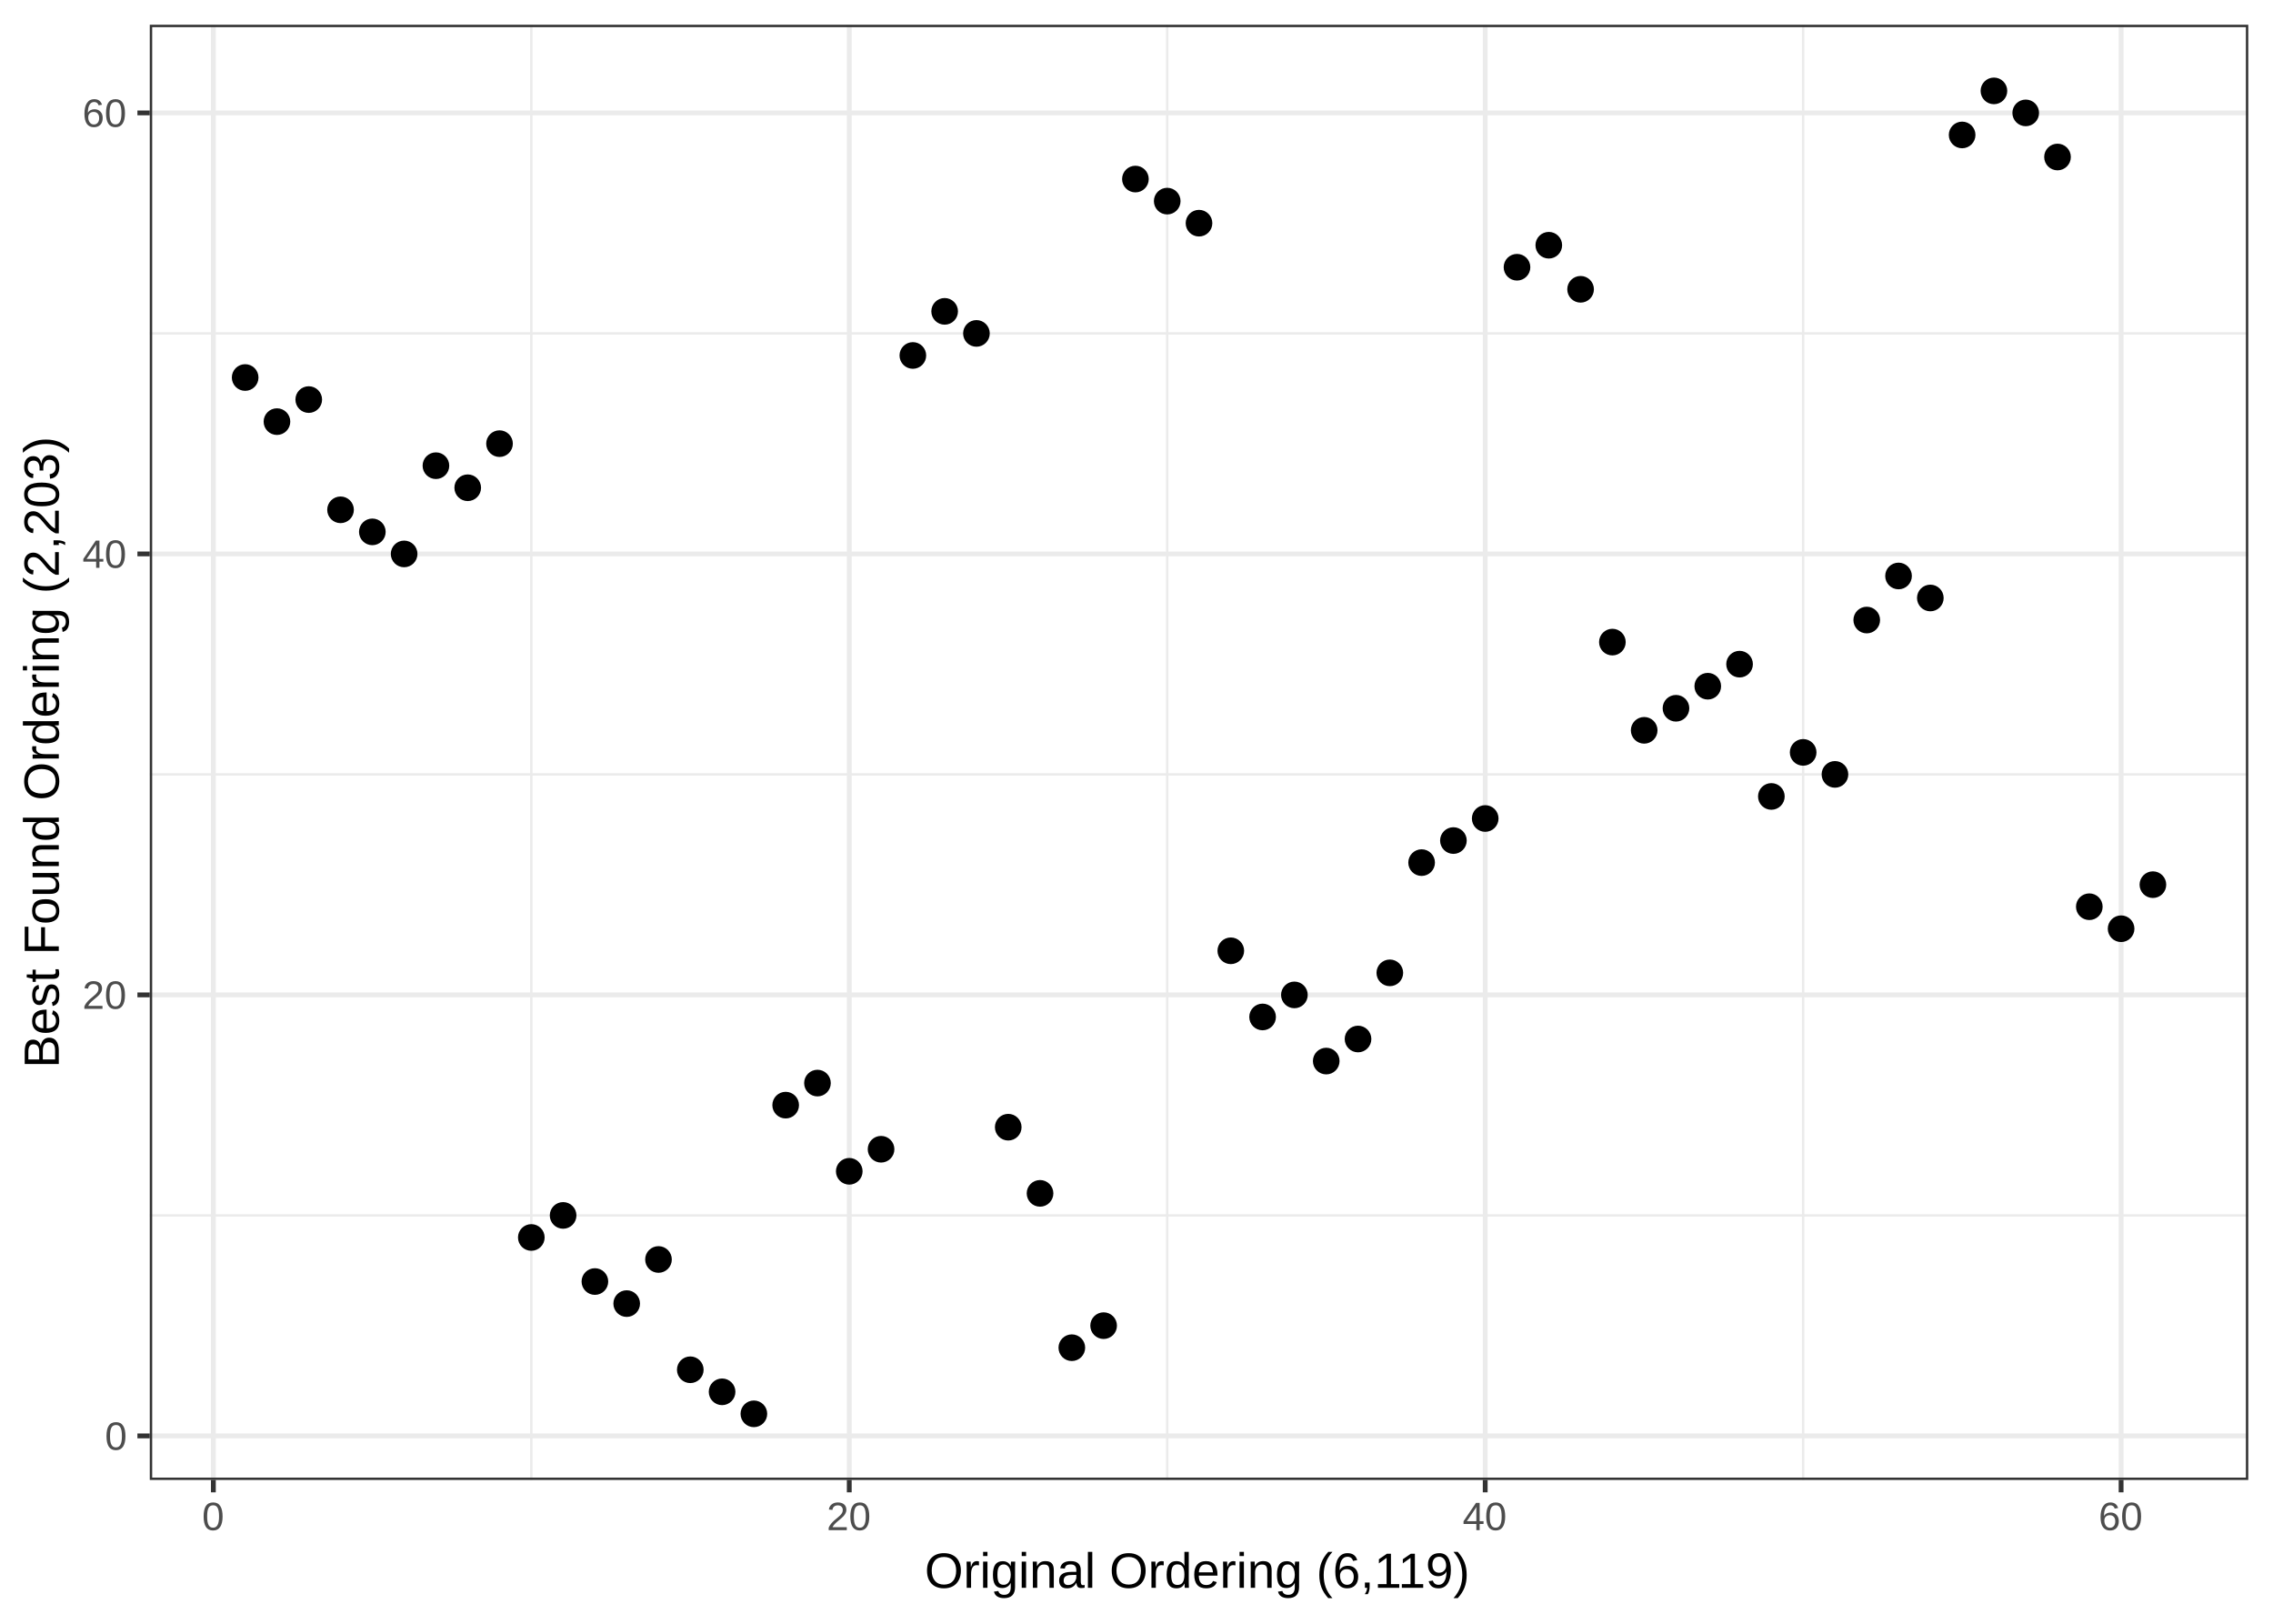
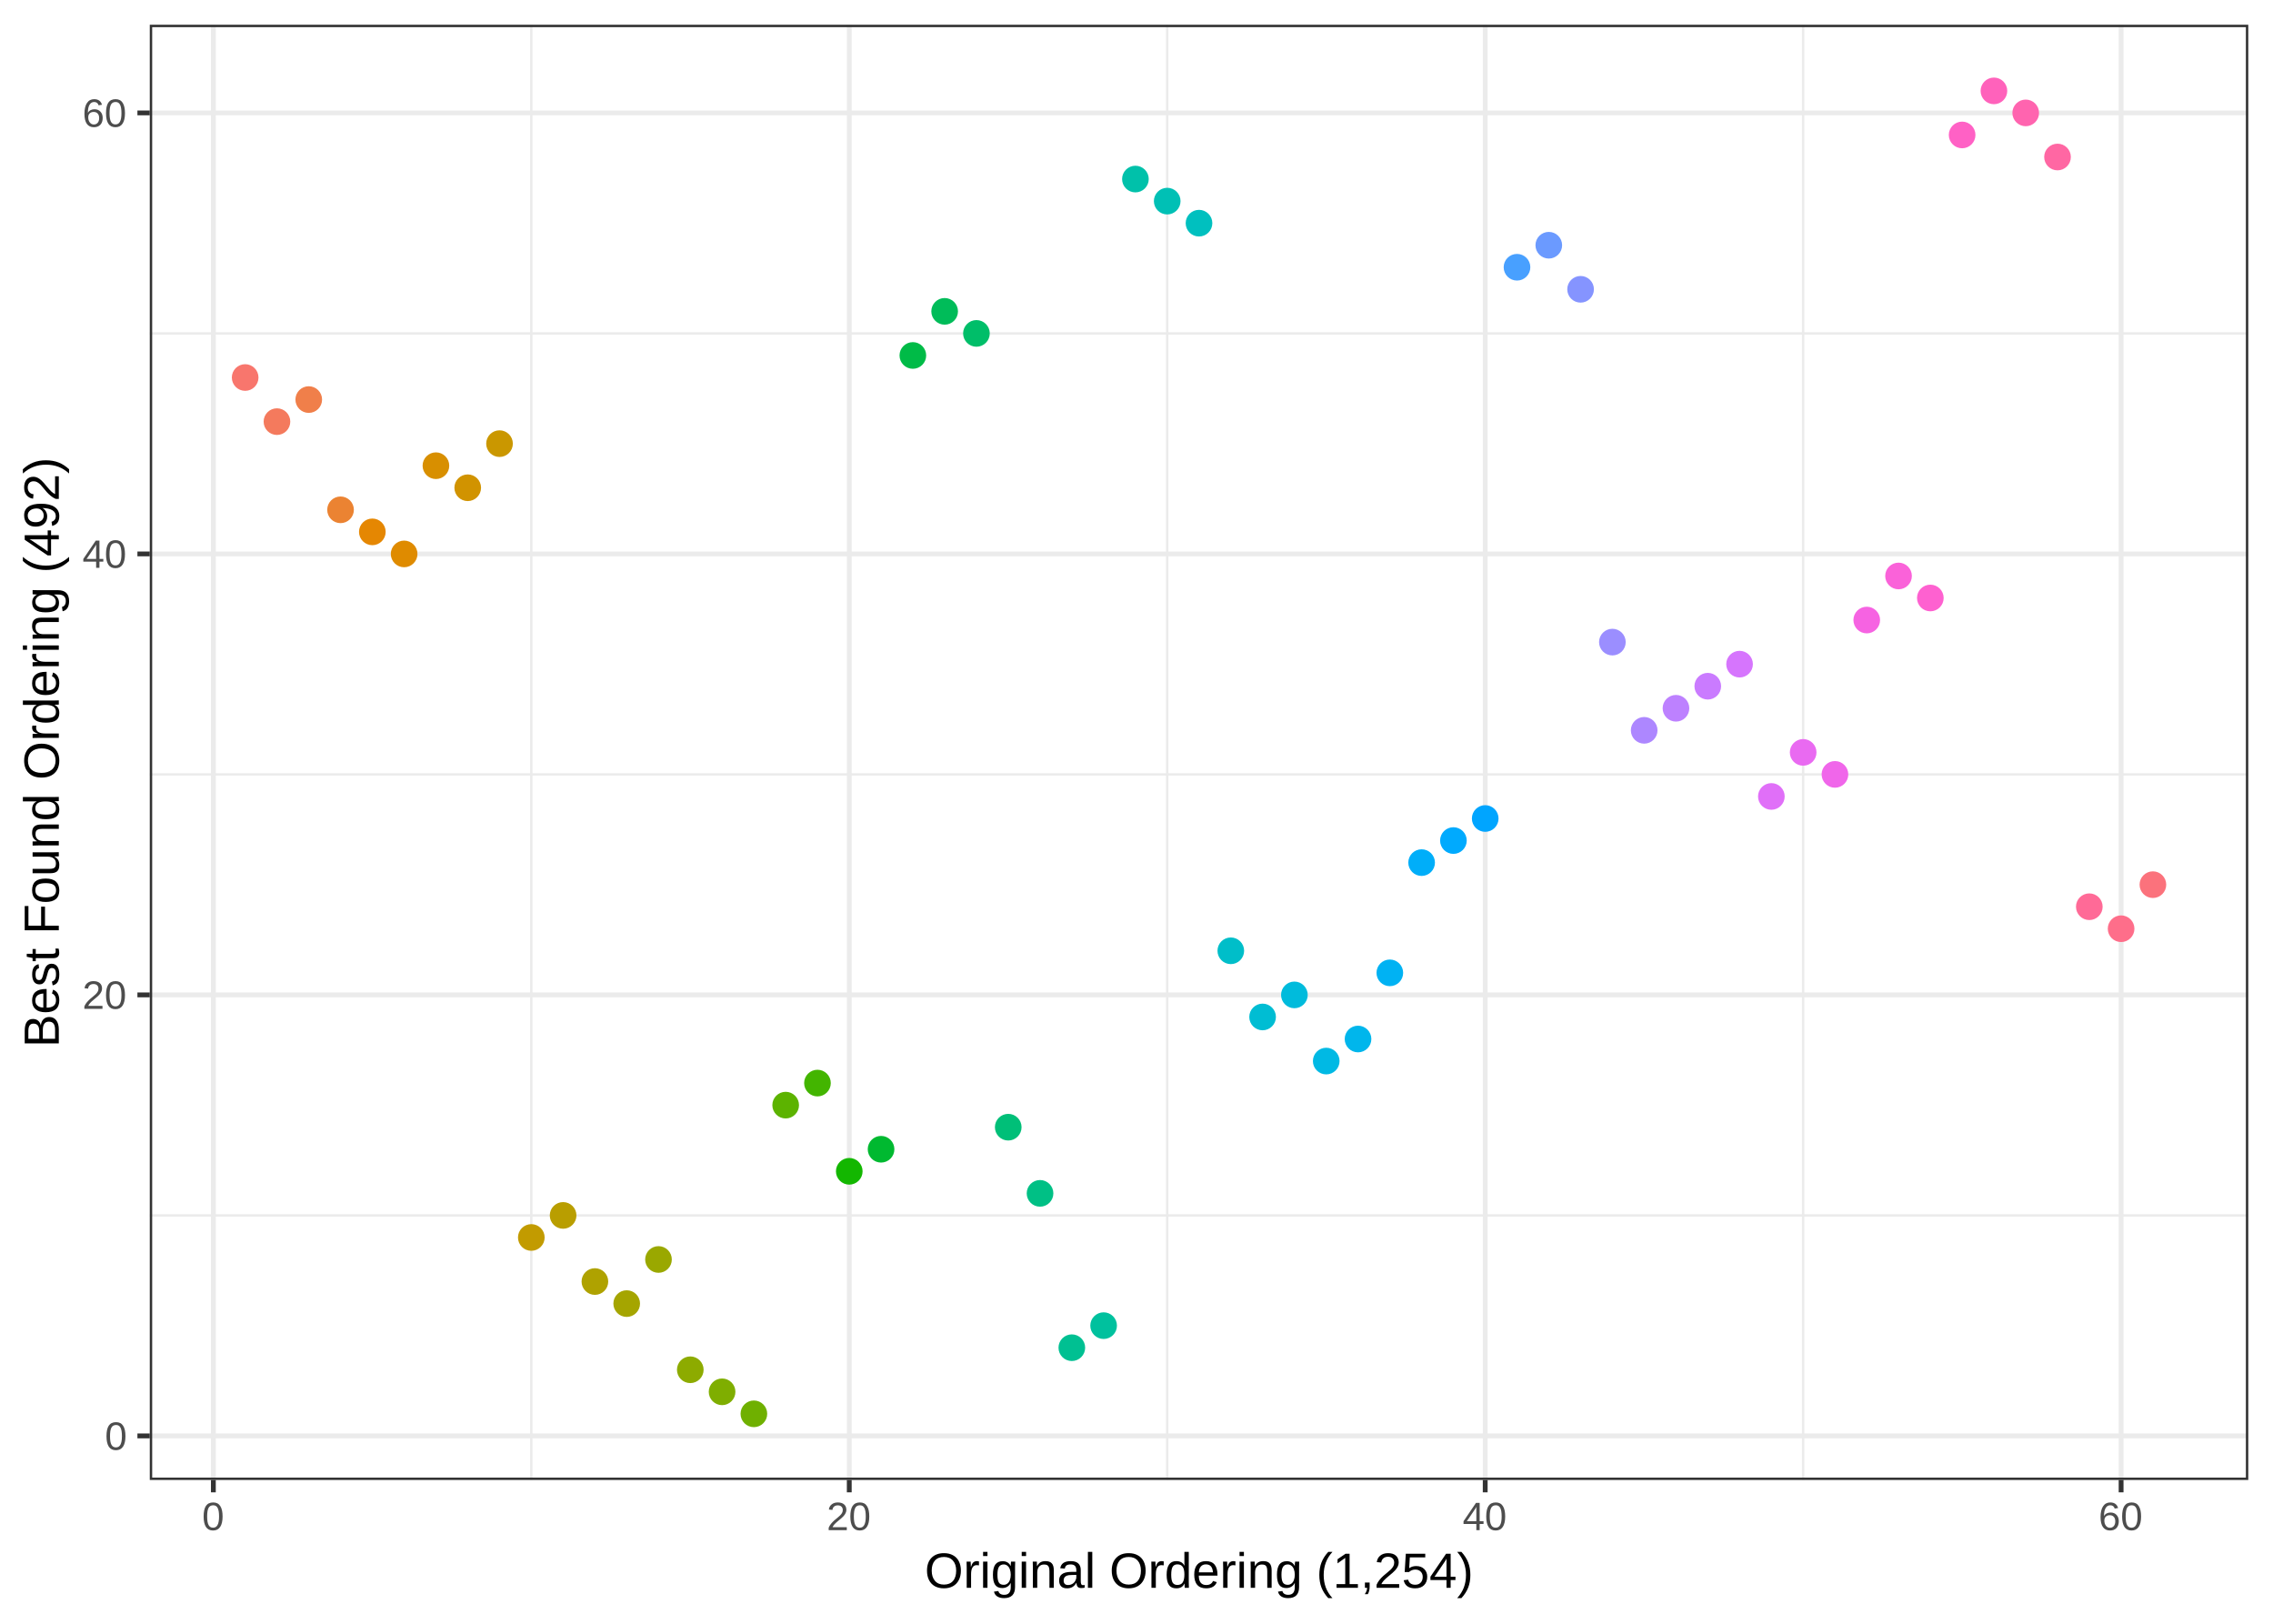
<svg xmlns="http://www.w3.org/2000/svg" viewBox="0 0 504.00 360.00">
  <defs>
    <style type="text/css">
    line, polyline, path, rect, circle {
      fill: none;
      stroke: #000000;
      stroke-linecap: round;
      stroke-linejoin: round;
      stroke-miterlimit: 10.00;
    }
  </style>
  </defs>
  <rect width="100%" height="100%" style="stroke: none; fill: #FFFFFF;" />
  <rect x="0.00" y="0.00" width="504.00" height="360.00" style="stroke-width: 1.07; stroke: #FFFFFF; fill: #FFFFFF;" />
  <defs>
    <clipPath id="cpMzMuMjA4M3w0OTguNTIxfDMyOC4xMzF8NS40Nzk0NQ==">
      <rect x="33.21" y="5.48" width="465.31" height="322.65" />
    </clipPath>
  </defs>
  <rect x="33.21" y="5.48" width="465.31" height="322.65" style="stroke-width: 1.07; stroke: none; fill: #FFFFFF;" clip-path="url(#cpMzMuMjA4M3w0OTguNTIxfDMyOC4xMzF8NS40Nzk0NQ==)" />
  <polyline points="33.21,269.47 498.52,269.47 " style="stroke-width: 0.53; stroke: #EBEBEB; stroke-linecap: butt;" clip-path="url(#cpMzMuMjA4M3w0OTguNTIxfDMyOC4xMzF8NS40Nzk0NQ==)" />
  <polyline points="33.21,171.69 498.52,171.69 " style="stroke-width: 0.53; stroke: #EBEBEB; stroke-linecap: butt;" clip-path="url(#cpMzMuMjA4M3w0OTguNTIxfDMyOC4xMzF8NS40Nzk0NQ==)" />
  <polyline points="33.21,73.92 498.52,73.92 " style="stroke-width: 0.53; stroke: #EBEBEB; stroke-linecap: butt;" clip-path="url(#cpMzMuMjA4M3w0OTguNTIxfDMyOC4xMzF8NS40Nzk0NQ==)" />
  <polyline points="117.81,328.13 117.81,5.48 " style="stroke-width: 0.53; stroke: #EBEBEB; stroke-linecap: butt;" clip-path="url(#cpMzMuMjA4M3w0OTguNTIxfDMyOC4xMzF8NS40Nzk0NQ==)" />
  <polyline points="258.81,328.13 258.81,5.48 " style="stroke-width: 0.53; stroke: #EBEBEB; stroke-linecap: butt;" clip-path="url(#cpMzMuMjA4M3w0OTguNTIxfDMyOC4xMzF8NS40Nzk0NQ==)" />
  <polyline points="399.82,328.13 399.82,5.48 " style="stroke-width: 0.53; stroke: #EBEBEB; stroke-linecap: butt;" clip-path="url(#cpMzMuMjA4M3w0OTguNTIxfDMyOC4xMzF8NS40Nzk0NQ==)" />
  <polyline points="33.21,318.35 498.52,318.35 " style="stroke-width: 1.07; stroke: #EBEBEB; stroke-linecap: butt;" clip-path="url(#cpMzMuMjA4M3w0OTguNTIxfDMyOC4xMzF8NS40Nzk0NQ==)" />
  <polyline points="33.21,220.58 498.52,220.58 " style="stroke-width: 1.07; stroke: #EBEBEB; stroke-linecap: butt;" clip-path="url(#cpMzMuMjA4M3w0OTguNTIxfDMyOC4xMzF8NS40Nzk0NQ==)" />
  <polyline points="33.21,122.81 498.52,122.81 " style="stroke-width: 1.07; stroke: #EBEBEB; stroke-linecap: butt;" clip-path="url(#cpMzMuMjA4M3w0OTguNTIxfDMyOC4xMzF8NS40Nzk0NQ==)" />
  <polyline points="33.21,25.03 498.52,25.03 " style="stroke-width: 1.07; stroke: #EBEBEB; stroke-linecap: butt;" clip-path="url(#cpMzMuMjA4M3w0OTguNTIxfDMyOC4xMzF8NS40Nzk0NQ==)" />
  <polyline points="47.31,328.13 47.31,5.48 " style="stroke-width: 1.07; stroke: #EBEBEB; stroke-linecap: butt;" clip-path="url(#cpMzMuMjA4M3w0OTguNTIxfDMyOC4xMzF8NS40Nzk0NQ==)" />
  <polyline points="188.31,328.13 188.31,5.48 " style="stroke-width: 1.07; stroke: #EBEBEB; stroke-linecap: butt;" clip-path="url(#cpMzMuMjA4M3w0OTguNTIxfDMyOC4xMzF8NS40Nzk0NQ==)" />
  <polyline points="329.32,328.13 329.32,5.48 " style="stroke-width: 1.07; stroke: #EBEBEB; stroke-linecap: butt;" clip-path="url(#cpMzMuMjA4M3w0OTguNTIxfDMyOC4xMzF8NS40Nzk0NQ==)" />
  <polyline points="470.32,328.13 470.32,5.48 " style="stroke-width: 1.07; stroke: #EBEBEB; stroke-linecap: butt;" clip-path="url(#cpMzMuMjA4M3w0OTguNTIxfDMyOC4xMzF8NS40Nzk0NQ==)" />
-   <circle cx="477.37" cy="196.14" r="1.95pt" style="stroke-width: 0.71; fill: #000000;" clip-path="url(#cpMzMuMjA4M3w0OTguNTIxfDMyOC4xMzF8NS40Nzk0NQ==)" />
-   <circle cx="470.32" cy="205.91" r="1.95pt" style="stroke-width: 0.71; fill: #000000;" clip-path="url(#cpMzMuMjA4M3w0OTguNTIxfDMyOC4xMzF8NS40Nzk0NQ==)" />
-   <circle cx="463.27" cy="201.03" r="1.95pt" style="stroke-width: 0.71; fill: #000000;" clip-path="url(#cpMzMuMjA4M3w0OTguNTIxfDMyOC4xMzF8NS40Nzk0NQ==)" />
-   <circle cx="456.22" cy="34.81" r="1.95pt" style="stroke-width: 0.71; fill: #000000;" clip-path="url(#cpMzMuMjA4M3w0OTguNTIxfDMyOC4xMzF8NS40Nzk0NQ==)" />
-   <circle cx="449.17" cy="25.03" r="1.95pt" style="stroke-width: 0.71; fill: #000000;" clip-path="url(#cpMzMuMjA4M3w0OTguNTIxfDMyOC4xMzF8NS40Nzk0NQ==)" />
-   <circle cx="442.12" cy="20.15" r="1.95pt" style="stroke-width: 0.71; fill: #000000;" clip-path="url(#cpMzMuMjA4M3w0OTguNTIxfDMyOC4xMzF8NS40Nzk0NQ==)" />
-   <circle cx="435.07" cy="29.92" r="1.95pt" style="stroke-width: 0.71; fill: #000000;" clip-path="url(#cpMzMuMjA4M3w0OTguNTIxfDMyOC4xMzF8NS40Nzk0NQ==)" />
-   <circle cx="428.02" cy="132.58" r="1.95pt" style="stroke-width: 0.71; fill: #000000;" clip-path="url(#cpMzMuMjA4M3w0OTguNTIxfDMyOC4xMzF8NS40Nzk0NQ==)" />
-   <circle cx="420.97" cy="127.70" r="1.95pt" style="stroke-width: 0.71; fill: #000000;" clip-path="url(#cpMzMuMjA4M3w0OTguNTIxfDMyOC4xMzF8NS40Nzk0NQ==)" />
-   <circle cx="413.92" cy="137.47" r="1.95pt" style="stroke-width: 0.71; fill: #000000;" clip-path="url(#cpMzMuMjA4M3w0OTguNTIxfDMyOC4xMzF8NS40Nzk0NQ==)" />
-   <circle cx="406.87" cy="171.69" r="1.95pt" style="stroke-width: 0.71; fill: #000000;" clip-path="url(#cpMzMuMjA4M3w0OTguNTIxfDMyOC4xMzF8NS40Nzk0NQ==)" />
-   <circle cx="399.82" cy="166.81" r="1.95pt" style="stroke-width: 0.71; fill: #000000;" clip-path="url(#cpMzMuMjA4M3w0OTguNTIxfDMyOC4xMzF8NS40Nzk0NQ==)" />
-   <circle cx="392.77" cy="176.58" r="1.95pt" style="stroke-width: 0.71; fill: #000000;" clip-path="url(#cpMzMuMjA4M3w0OTguNTIxfDMyOC4xMzF8NS40Nzk0NQ==)" />
-   <circle cx="385.72" cy="147.25" r="1.95pt" style="stroke-width: 0.71; fill: #000000;" clip-path="url(#cpMzMuMjA4M3w0OTguNTIxfDMyOC4xMzF8NS40Nzk0NQ==)" />
-   <circle cx="378.67" cy="152.14" r="1.95pt" style="stroke-width: 0.71; fill: #000000;" clip-path="url(#cpMzMuMjA4M3w0OTguNTIxfDMyOC4xMzF8NS40Nzk0NQ==)" />
-   <circle cx="371.62" cy="157.03" r="1.95pt" style="stroke-width: 0.71; fill: #000000;" clip-path="url(#cpMzMuMjA4M3w0OTguNTIxfDMyOC4xMzF8NS40Nzk0NQ==)" />
-   <circle cx="364.57" cy="161.92" r="1.95pt" style="stroke-width: 0.71; fill: #000000;" clip-path="url(#cpMzMuMjA4M3w0OTguNTIxfDMyOC4xMzF8NS40Nzk0NQ==)" />
-   <circle cx="357.52" cy="142.36" r="1.95pt" style="stroke-width: 0.71; fill: #000000;" clip-path="url(#cpMzMuMjA4M3w0OTguNTIxfDMyOC4xMzF8NS40Nzk0NQ==)" />
-   <circle cx="350.47" cy="64.14" r="1.95pt" style="stroke-width: 0.71; fill: #000000;" clip-path="url(#cpMzMuMjA4M3w0OTguNTIxfDMyOC4xMzF8NS40Nzk0NQ==)" />
-   <circle cx="343.42" cy="54.37" r="1.95pt" style="stroke-width: 0.71; fill: #000000;" clip-path="url(#cpMzMuMjA4M3w0OTguNTIxfDMyOC4xMzF8NS40Nzk0NQ==)" />
-   <circle cx="336.37" cy="59.25" r="1.95pt" style="stroke-width: 0.71; fill: #000000;" clip-path="url(#cpMzMuMjA4M3w0OTguNTIxfDMyOC4xMzF8NS40Nzk0NQ==)" />
-   <circle cx="329.32" cy="181.47" r="1.95pt" style="stroke-width: 0.71; fill: #000000;" clip-path="url(#cpMzMuMjA4M3w0OTguNTIxfDMyOC4xMzF8NS40Nzk0NQ==)" />
-   <circle cx="322.27" cy="186.36" r="1.95pt" style="stroke-width: 0.71; fill: #000000;" clip-path="url(#cpMzMuMjA4M3w0OTguNTIxfDMyOC4xMzF8NS40Nzk0NQ==)" />
-   <circle cx="315.22" cy="191.25" r="1.95pt" style="stroke-width: 0.71; fill: #000000;" clip-path="url(#cpMzMuMjA4M3w0OTguNTIxfDMyOC4xMzF8NS40Nzk0NQ==)" />
-   <circle cx="308.17" cy="215.69" r="1.95pt" style="stroke-width: 0.71; fill: #000000;" clip-path="url(#cpMzMuMjA4M3w0OTguNTIxfDMyOC4xMzF8NS40Nzk0NQ==)" />
-   <circle cx="301.12" cy="230.36" r="1.95pt" style="stroke-width: 0.71; fill: #000000;" clip-path="url(#cpMzMuMjA4M3w0OTguNTIxfDMyOC4xMzF8NS40Nzk0NQ==)" />
-   <circle cx="294.07" cy="235.25" r="1.95pt" style="stroke-width: 0.71; fill: #000000;" clip-path="url(#cpMzMuMjA4M3w0OTguNTIxfDMyOC4xMzF8NS40Nzk0NQ==)" />
-   <circle cx="287.01" cy="220.58" r="1.95pt" style="stroke-width: 0.71; fill: #000000;" clip-path="url(#cpMzMuMjA4M3w0OTguNTIxfDMyOC4xMzF8NS40Nzk0NQ==)" />
-   <circle cx="279.96" cy="225.47" r="1.95pt" style="stroke-width: 0.71; fill: #000000;" clip-path="url(#cpMzMuMjA4M3w0OTguNTIxfDMyOC4xMzF8NS40Nzk0NQ==)" />
-   <circle cx="272.91" cy="210.80" r="1.95pt" style="stroke-width: 0.71; fill: #000000;" clip-path="url(#cpMzMuMjA4M3w0OTguNTIxfDMyOC4xMzF8NS40Nzk0NQ==)" />
-   <circle cx="265.86" cy="49.48" r="1.95pt" style="stroke-width: 0.71; fill: #000000;" clip-path="url(#cpMzMuMjA4M3w0OTguNTIxfDMyOC4xMzF8NS40Nzk0NQ==)" />
-   <circle cx="258.81" cy="44.59" r="1.95pt" style="stroke-width: 0.71; fill: #000000;" clip-path="url(#cpMzMuMjA4M3w0OTguNTIxfDMyOC4xMzF8NS40Nzk0NQ==)" />
-   <circle cx="251.76" cy="39.70" r="1.95pt" style="stroke-width: 0.71; fill: #000000;" clip-path="url(#cpMzMuMjA4M3w0OTguNTIxfDMyOC4xMzF8NS40Nzk0NQ==)" />
-   <circle cx="244.71" cy="293.91" r="1.95pt" style="stroke-width: 0.71; fill: #000000;" clip-path="url(#cpMzMuMjA4M3w0OTguNTIxfDMyOC4xMzF8NS40Nzk0NQ==)" />
-   <circle cx="237.66" cy="298.80" r="1.95pt" style="stroke-width: 0.71; fill: #000000;" clip-path="url(#cpMzMuMjA4M3w0OTguNTIxfDMyOC4xMzF8NS40Nzk0NQ==)" />
-   <circle cx="230.61" cy="264.58" r="1.95pt" style="stroke-width: 0.71; fill: #000000;" clip-path="url(#cpMzMuMjA4M3w0OTguNTIxfDMyOC4xMzF8NS40Nzk0NQ==)" />
-   <circle cx="223.56" cy="249.91" r="1.95pt" style="stroke-width: 0.71; fill: #000000;" clip-path="url(#cpMzMuMjA4M3w0OTguNTIxfDMyOC4xMzF8NS40Nzk0NQ==)" />
-   <circle cx="216.51" cy="73.92" r="1.95pt" style="stroke-width: 0.71; fill: #000000;" clip-path="url(#cpMzMuMjA4M3w0OTguNTIxfDMyOC4xMzF8NS40Nzk0NQ==)" />
-   <circle cx="209.46" cy="69.03" r="1.95pt" style="stroke-width: 0.71; fill: #000000;" clip-path="url(#cpMzMuMjA4M3w0OTguNTIxfDMyOC4xMzF8NS40Nzk0NQ==)" />
-   <circle cx="202.41" cy="78.81" r="1.95pt" style="stroke-width: 0.71; fill: #000000;" clip-path="url(#cpMzMuMjA4M3w0OTguNTIxfDMyOC4xMzF8NS40Nzk0NQ==)" />
-   <circle cx="195.36" cy="254.80" r="1.95pt" style="stroke-width: 0.71; fill: #000000;" clip-path="url(#cpMzMuMjA4M3w0OTguNTIxfDMyOC4xMzF8NS40Nzk0NQ==)" />
-   <circle cx="188.31" cy="259.69" r="1.95pt" style="stroke-width: 0.71; fill: #000000;" clip-path="url(#cpMzMuMjA4M3w0OTguNTIxfDMyOC4xMzF8NS40Nzk0NQ==)" />
-   <circle cx="181.26" cy="240.13" r="1.95pt" style="stroke-width: 0.71; fill: #000000;" clip-path="url(#cpMzMuMjA4M3w0OTguNTIxfDMyOC4xMzF8NS40Nzk0NQ==)" />
-   <circle cx="174.21" cy="245.02" r="1.95pt" style="stroke-width: 0.71; fill: #000000;" clip-path="url(#cpMzMuMjA4M3w0OTguNTIxfDMyOC4xMzF8NS40Nzk0NQ==)" />
-   <circle cx="167.16" cy="313.46" r="1.95pt" style="stroke-width: 0.71; fill: #000000;" clip-path="url(#cpMzMuMjA4M3w0OTguNTIxfDMyOC4xMzF8NS40Nzk0NQ==)" />
-   <circle cx="160.11" cy="308.58" r="1.95pt" style="stroke-width: 0.71; fill: #000000;" clip-path="url(#cpMzMuMjA4M3w0OTguNTIxfDMyOC4xMzF8NS40Nzk0NQ==)" />
-   <circle cx="153.06" cy="303.69" r="1.95pt" style="stroke-width: 0.71; fill: #000000;" clip-path="url(#cpMzMuMjA4M3w0OTguNTIxfDMyOC4xMzF8NS40Nzk0NQ==)" />
-   <circle cx="146.01" cy="279.24" r="1.95pt" style="stroke-width: 0.71; fill: #000000;" clip-path="url(#cpMzMuMjA4M3w0OTguNTIxfDMyOC4xMzF8NS40Nzk0NQ==)" />
-   <circle cx="138.96" cy="289.02" r="1.95pt" style="stroke-width: 0.71; fill: #000000;" clip-path="url(#cpMzMuMjA4M3w0OTguNTIxfDMyOC4xMzF8NS40Nzk0NQ==)" />
-   <circle cx="131.91" cy="284.13" r="1.95pt" style="stroke-width: 0.71; fill: #000000;" clip-path="url(#cpMzMuMjA4M3w0OTguNTIxfDMyOC4xMzF8NS40Nzk0NQ==)" />
-   <circle cx="124.86" cy="269.47" r="1.95pt" style="stroke-width: 0.71; fill: #000000;" clip-path="url(#cpMzMuMjA4M3w0OTguNTIxfDMyOC4xMzF8NS40Nzk0NQ==)" />
-   <circle cx="117.81" cy="274.36" r="1.95pt" style="stroke-width: 0.71; fill: #000000;" clip-path="url(#cpMzMuMjA4M3w0OTguNTIxfDMyOC4xMzF8NS40Nzk0NQ==)" />
-   <circle cx="110.76" cy="98.36" r="1.95pt" style="stroke-width: 0.71; fill: #000000;" clip-path="url(#cpMzMuMjA4M3w0OTguNTIxfDMyOC4xMzF8NS40Nzk0NQ==)" />
-   <circle cx="103.71" cy="108.14" r="1.95pt" style="stroke-width: 0.71; fill: #000000;" clip-path="url(#cpMzMuMjA4M3w0OTguNTIxfDMyOC4xMzF8NS40Nzk0NQ==)" />
-   <circle cx="96.66" cy="103.25" r="1.95pt" style="stroke-width: 0.71; fill: #000000;" clip-path="url(#cpMzMuMjA4M3w0OTguNTIxfDMyOC4xMzF8NS40Nzk0NQ==)" />
-   <circle cx="89.61" cy="122.81" r="1.95pt" style="stroke-width: 0.71; fill: #000000;" clip-path="url(#cpMzMuMjA4M3w0OTguNTIxfDMyOC4xMzF8NS40Nzk0NQ==)" />
-   <circle cx="82.56" cy="117.92" r="1.95pt" style="stroke-width: 0.71; fill: #000000;" clip-path="url(#cpMzMuMjA4M3w0OTguNTIxfDMyOC4xMzF8NS40Nzk0NQ==)" />
-   <circle cx="75.51" cy="113.03" r="1.95pt" style="stroke-width: 0.71; fill: #000000;" clip-path="url(#cpMzMuMjA4M3w0OTguNTIxfDMyOC4xMzF8NS40Nzk0NQ==)" />
-   <circle cx="68.46" cy="88.59" r="1.95pt" style="stroke-width: 0.71; fill: #000000;" clip-path="url(#cpMzMuMjA4M3w0OTguNTIxfDMyOC4xMzF8NS40Nzk0NQ==)" />
-   <circle cx="61.41" cy="93.48" r="1.95pt" style="stroke-width: 0.71; fill: #000000;" clip-path="url(#cpMzMuMjA4M3w0OTguNTIxfDMyOC4xMzF8NS40Nzk0NQ==)" />
-   <circle cx="54.36" cy="83.70" r="1.95pt" style="stroke-width: 0.71; fill: #000000;" clip-path="url(#cpMzMuMjA4M3w0OTguNTIxfDMyOC4xMzF8NS40Nzk0NQ==)" />
+   <circle cx="477.37" cy="196.14" r="1.95pt" style="stroke-width: 0.71; stroke: #FB727C; fill: #FB727C;" clip-path="url(#cpMzMuMjA4M3w0OTguNTIxfDMyOC4xMzF8NS40Nzk0NQ==)" />
+   <circle cx="470.32" cy="205.91" r="1.95pt" style="stroke-width: 0.71; stroke: #FE6E8A; fill: #FE6E8A;" clip-path="url(#cpMzMuMjA4M3w0OTguNTIxfDMyOC4xMzF8NS40Nzk0NQ==)" />
+   <circle cx="463.27" cy="201.03" r="1.95pt" style="stroke-width: 0.71; stroke: #FF6A97; fill: #FF6A97;" clip-path="url(#cpMzMuMjA4M3w0OTguNTIxfDMyOC4xMzF8NS40Nzk0NQ==)" />
+   <circle cx="456.22" cy="34.81" r="1.95pt" style="stroke-width: 0.71; stroke: #FF67A3; fill: #FF67A3;" clip-path="url(#cpMzMuMjA4M3w0OTguNTIxfDMyOC4xMzF8NS40Nzk0NQ==)" />
+   <circle cx="449.17" cy="25.03" r="1.95pt" style="stroke-width: 0.71; stroke: #FF64AF; fill: #FF64AF;" clip-path="url(#cpMzMuMjA4M3w0OTguNTIxfDMyOC4xMzF8NS40Nzk0NQ==)" />
+   <circle cx="442.12" cy="20.15" r="1.95pt" style="stroke-width: 0.71; stroke: #FF62BB; fill: #FF62BB;" clip-path="url(#cpMzMuMjA4M3w0OTguNTIxfDMyOC4xMzF8NS40Nzk0NQ==)" />
+   <circle cx="435.07" cy="29.92" r="1.95pt" style="stroke-width: 0.71; stroke: #FF61C5; fill: #FF61C5;" clip-path="url(#cpMzMuMjA4M3w0OTguNTIxfDMyOC4xMzF8NS40Nzk0NQ==)" />
+   <circle cx="428.02" cy="132.58" r="1.95pt" style="stroke-width: 0.71; stroke: #FE61D0; fill: #FE61D0;" clip-path="url(#cpMzMuMjA4M3w0OTguNTIxfDMyOC4xMzF8NS40Nzk0NQ==)" />
+   <circle cx="420.97" cy="127.70" r="1.95pt" style="stroke-width: 0.71; stroke: #FA62D9; fill: #FA62D9;" clip-path="url(#cpMzMuMjA4M3w0OTguNTIxfDMyOC4xMzF8NS40Nzk0NQ==)" />
+   <circle cx="413.92" cy="137.47" r="1.95pt" style="stroke-width: 0.71; stroke: #F663E2; fill: #F663E2;" clip-path="url(#cpMzMuMjA4M3w0OTguNTIxfDMyOC4xMzF8NS40Nzk0NQ==)" />
+   <circle cx="406.87" cy="171.69" r="1.95pt" style="stroke-width: 0.71; stroke: #F066EA; fill: #F066EA;" clip-path="url(#cpMzMuMjA4M3w0OTguNTIxfDMyOC4xMzF8NS40Nzk0NQ==)" />
+   <circle cx="399.82" cy="166.81" r="1.95pt" style="stroke-width: 0.71; stroke: #E96AF1; fill: #E96AF1;" clip-path="url(#cpMzMuMjA4M3w0OTguNTIxfDMyOC4xMzF8NS40Nzk0NQ==)" />
+   <circle cx="392.77" cy="176.58" r="1.95pt" style="stroke-width: 0.71; stroke: #E06FF8; fill: #E06FF8;" clip-path="url(#cpMzMuMjA4M3w0OTguNTIxfDMyOC4xMzF8NS40Nzk0NQ==)" />
+   <circle cx="385.72" cy="147.25" r="1.95pt" style="stroke-width: 0.71; stroke: #D675FD; fill: #D675FD;" clip-path="url(#cpMzMuMjA4M3w0OTguNTIxfDMyOC4xMzF8NS40Nzk0NQ==)" />
+   <circle cx="378.67" cy="152.14" r="1.95pt" style="stroke-width: 0.71; stroke: #CA7BFF; fill: #CA7BFF;" clip-path="url(#cpMzMuMjA4M3w0OTguNTIxfDMyOC4xMzF8NS40Nzk0NQ==)" />
+   <circle cx="371.62" cy="157.03" r="1.95pt" style="stroke-width: 0.71; stroke: #BD81FF; fill: #BD81FF;" clip-path="url(#cpMzMuMjA4M3w0OTguNTIxfDMyOC4xMzF8NS40Nzk0NQ==)" />
+   <circle cx="364.57" cy="161.92" r="1.95pt" style="stroke-width: 0.71; stroke: #AD87FF; fill: #AD87FF;" clip-path="url(#cpMzMuMjA4M3w0OTguNTIxfDMyOC4xMzF8NS40Nzk0NQ==)" />
+   <circle cx="357.52" cy="142.36" r="1.95pt" style="stroke-width: 0.71; stroke: #9B8EFF; fill: #9B8EFF;" clip-path="url(#cpMzMuMjA4M3w0OTguNTIxfDMyOC4xMzF8NS40Nzk0NQ==)" />
+   <circle cx="350.47" cy="64.14" r="1.95pt" style="stroke-width: 0.71; stroke: #8594FF; fill: #8594FF;" clip-path="url(#cpMzMuMjA4M3w0OTguNTIxfDMyOC4xMzF8NS40Nzk0NQ==)" />
+   <circle cx="343.42" cy="54.37" r="1.95pt" style="stroke-width: 0.71; stroke: #6B9AFF; fill: #6B9AFF;" clip-path="url(#cpMzMuMjA4M3w0OTguNTIxfDMyOC4xMzF8NS40Nzk0NQ==)" />
+   <circle cx="336.37" cy="59.25" r="1.95pt" style="stroke-width: 0.71; stroke: #48A0FF; fill: #48A0FF;" clip-path="url(#cpMzMuMjA4M3w0OTguNTIxfDMyOC4xMzF8NS40Nzk0NQ==)" />
+   <circle cx="329.32" cy="181.47" r="1.95pt" style="stroke-width: 0.71; stroke: #00A5FF; fill: #00A5FF;" clip-path="url(#cpMzMuMjA4M3w0OTguNTIxfDMyOC4xMzF8NS40Nzk0NQ==)" />
+   <circle cx="322.27" cy="186.36" r="1.95pt" style="stroke-width: 0.71; stroke: #00AAFE; fill: #00AAFE;" clip-path="url(#cpMzMuMjA4M3w0OTguNTIxfDMyOC4xMzF8NS40Nzk0NQ==)" />
+   <circle cx="315.22" cy="191.25" r="1.95pt" style="stroke-width: 0.71; stroke: #00AEF9; fill: #00AEF9;" clip-path="url(#cpMzMuMjA4M3w0OTguNTIxfDMyOC4xMzF8NS40Nzk0NQ==)" />
+   <circle cx="308.17" cy="215.69" r="1.95pt" style="stroke-width: 0.71; stroke: #00B2F3; fill: #00B2F3;" clip-path="url(#cpMzMuMjA4M3w0OTguNTIxfDMyOC4xMzF8NS40Nzk0NQ==)" />
+   <circle cx="301.12" cy="230.36" r="1.95pt" style="stroke-width: 0.71; stroke: #00B6EC; fill: #00B6EC;" clip-path="url(#cpMzMuMjA4M3w0OTguNTIxfDMyOC4xMzF8NS40Nzk0NQ==)" />
+   <circle cx="294.07" cy="235.25" r="1.95pt" style="stroke-width: 0.71; stroke: #00B9E4; fill: #00B9E4;" clip-path="url(#cpMzMuMjA4M3w0OTguNTIxfDMyOC4xMzF8NS40Nzk0NQ==)" />
+   <circle cx="287.01" cy="220.58" r="1.95pt" style="stroke-width: 0.71; stroke: #00BBDC; fill: #00BBDC;" clip-path="url(#cpMzMuMjA4M3w0OTguNTIxfDMyOC4xMzF8NS40Nzk0NQ==)" />
+   <circle cx="279.96" cy="225.47" r="1.95pt" style="stroke-width: 0.71; stroke: #00BDD3; fill: #00BDD3;" clip-path="url(#cpMzMuMjA4M3w0OTguNTIxfDMyOC4xMzF8NS40Nzk0NQ==)" />
+   <circle cx="272.91" cy="210.80" r="1.95pt" style="stroke-width: 0.71; stroke: #00BEC9; fill: #00BEC9;" clip-path="url(#cpMzMuMjA4M3w0OTguNTIxfDMyOC4xMzF8NS40Nzk0NQ==)" />
+   <circle cx="265.86" cy="49.48" r="1.95pt" style="stroke-width: 0.71; stroke: #00C0BF; fill: #00C0BF;" clip-path="url(#cpMzMuMjA4M3w0OTguNTIxfDMyOC4xMzF8NS40Nzk0NQ==)" />
+   <circle cx="258.81" cy="44.59" r="1.95pt" style="stroke-width: 0.71; stroke: #00C0B5; fill: #00C0B5;" clip-path="url(#cpMzMuMjA4M3w0OTguNTIxfDMyOC4xMzF8NS40Nzk0NQ==)" />
+   <circle cx="251.76" cy="39.70" r="1.95pt" style="stroke-width: 0.71; stroke: #00C1AA; fill: #00C1AA;" clip-path="url(#cpMzMuMjA4M3w0OTguNTIxfDMyOC4xMzF8NS40Nzk0NQ==)" />
+   <circle cx="244.71" cy="293.91" r="1.95pt" style="stroke-width: 0.71; stroke: #00C19E; fill: #00C19E;" clip-path="url(#cpMzMuMjA4M3w0OTguNTIxfDMyOC4xMzF8NS40Nzk0NQ==)" />
+   <circle cx="237.66" cy="298.80" r="1.95pt" style="stroke-width: 0.71; stroke: #00C092; fill: #00C092;" clip-path="url(#cpMzMuMjA4M3w0OTguNTIxfDMyOC4xMzF8NS40Nzk0NQ==)" />
+   <circle cx="230.61" cy="264.58" r="1.95pt" style="stroke-width: 0.71; stroke: #00C085; fill: #00C085;" clip-path="url(#cpMzMuMjA4M3w0OTguNTIxfDMyOC4xMzF8NS40Nzk0NQ==)" />
+   <circle cx="223.56" cy="249.91" r="1.95pt" style="stroke-width: 0.71; stroke: #00BF78; fill: #00BF78;" clip-path="url(#cpMzMuMjA4M3w0OTguNTIxfDMyOC4xMzF8NS40Nzk0NQ==)" />
+   <circle cx="216.51" cy="73.92" r="1.95pt" style="stroke-width: 0.71; stroke: #00BE69; fill: #00BE69;" clip-path="url(#cpMzMuMjA4M3w0OTguNTIxfDMyOC4xMzF8NS40Nzk0NQ==)" />
+   <circle cx="209.46" cy="69.03" r="1.95pt" style="stroke-width: 0.71; stroke: #00BC59; fill: #00BC59;" clip-path="url(#cpMzMuMjA4M3w0OTguNTIxfDMyOC4xMzF8NS40Nzk0NQ==)" />
+   <circle cx="202.41" cy="78.81" r="1.95pt" style="stroke-width: 0.71; stroke: #00BB47; fill: #00BB47;" clip-path="url(#cpMzMuMjA4M3w0OTguNTIxfDMyOC4xMzF8NS40Nzk0NQ==)" />
+   <circle cx="195.36" cy="254.80" r="1.95pt" style="stroke-width: 0.71; stroke: #00B930; fill: #00B930;" clip-path="url(#cpMzMuMjA4M3w0OTguNTIxfDMyOC4xMzF8NS40Nzk0NQ==)" />
+   <circle cx="188.31" cy="259.69" r="1.95pt" style="stroke-width: 0.71; stroke: #13B700; fill: #13B700;" clip-path="url(#cpMzMuMjA4M3w0OTguNTIxfDMyOC4xMzF8NS40Nzk0NQ==)" />
+   <circle cx="181.26" cy="240.13" r="1.95pt" style="stroke-width: 0.71; stroke: #43B500; fill: #43B500;" clip-path="url(#cpMzMuMjA4M3w0OTguNTIxfDMyOC4xMzF8NS40Nzk0NQ==)" />
+   <circle cx="174.21" cy="245.02" r="1.95pt" style="stroke-width: 0.71; stroke: #5CB300; fill: #5CB300;" clip-path="url(#cpMzMuMjA4M3w0OTguNTIxfDMyOC4xMzF8NS40Nzk0NQ==)" />
+   <circle cx="167.16" cy="313.46" r="1.95pt" style="stroke-width: 0.71; stroke: #6FB000; fill: #6FB000;" clip-path="url(#cpMzMuMjA4M3w0OTguNTIxfDMyOC4xMzF8NS40Nzk0NQ==)" />
+   <circle cx="160.11" cy="308.58" r="1.95pt" style="stroke-width: 0.71; stroke: #7FAE00; fill: #7FAE00;" clip-path="url(#cpMzMuMjA4M3w0OTguNTIxfDMyOC4xMzF8NS40Nzk0NQ==)" />
+   <circle cx="153.06" cy="303.69" r="1.95pt" style="stroke-width: 0.71; stroke: #8DAB00; fill: #8DAB00;" clip-path="url(#cpMzMuMjA4M3w0OTguNTIxfDMyOC4xMzF8NS40Nzk0NQ==)" />
+   <circle cx="146.01" cy="279.24" r="1.95pt" style="stroke-width: 0.71; stroke: #9AA800; fill: #9AA800;" clip-path="url(#cpMzMuMjA4M3w0OTguNTIxfDMyOC4xMzF8NS40Nzk0NQ==)" />
+   <circle cx="138.96" cy="289.02" r="1.95pt" style="stroke-width: 0.71; stroke: #A5A500; fill: #A5A500;" clip-path="url(#cpMzMuMjA4M3w0OTguNTIxfDMyOC4xMzF8NS40Nzk0NQ==)" />
+   <circle cx="131.91" cy="284.13" r="1.95pt" style="stroke-width: 0.71; stroke: #AFA200; fill: #AFA200;" clip-path="url(#cpMzMuMjA4M3w0OTguNTIxfDMyOC4xMzF8NS40Nzk0NQ==)" />
+   <circle cx="124.86" cy="269.47" r="1.95pt" style="stroke-width: 0.71; stroke: #B99E00; fill: #B99E00;" clip-path="url(#cpMzMuMjA4M3w0OTguNTIxfDMyOC4xMzF8NS40Nzk0NQ==)" />
+   <circle cx="117.81" cy="274.36" r="1.95pt" style="stroke-width: 0.71; stroke: #C29B00; fill: #C29B00;" clip-path="url(#cpMzMuMjA4M3w0OTguNTIxfDMyOC4xMzF8NS40Nzk0NQ==)" />
+   <circle cx="110.76" cy="98.36" r="1.95pt" style="stroke-width: 0.71; stroke: #CA9700; fill: #CA9700;" clip-path="url(#cpMzMuMjA4M3w0OTguNTIxfDMyOC4xMzF8NS40Nzk0NQ==)" />
+   <circle cx="103.71" cy="108.14" r="1.95pt" style="stroke-width: 0.71; stroke: #D19300; fill: #D19300;" clip-path="url(#cpMzMuMjA4M3w0OTguNTIxfDMyOC4xMzF8NS40Nzk0NQ==)" />
+   <circle cx="96.66" cy="103.25" r="1.95pt" style="stroke-width: 0.71; stroke: #D88F00; fill: #D88F00;" clip-path="url(#cpMzMuMjA4M3w0OTguNTIxfDMyOC4xMzF8NS40Nzk0NQ==)" />
+   <circle cx="89.61" cy="122.81" r="1.95pt" style="stroke-width: 0.71; stroke: #DF8B00; fill: #DF8B00;" clip-path="url(#cpMzMuMjA4M3w0OTguNTIxfDMyOC4xMzF8NS40Nzk0NQ==)" />
+   <circle cx="82.56" cy="117.92" r="1.95pt" style="stroke-width: 0.71; stroke: #E58702; fill: #E58702;" clip-path="url(#cpMzMuMjA4M3w0OTguNTIxfDMyOC4xMzF8NS40Nzk0NQ==)" />
+   <circle cx="75.51" cy="113.03" r="1.95pt" style="stroke-width: 0.71; stroke: #EB8332; fill: #EB8332;" clip-path="url(#cpMzMuMjA4M3w0OTguNTIxfDMyOC4xMzF8NS40Nzk0NQ==)" />
+   <circle cx="68.46" cy="88.59" r="1.95pt" style="stroke-width: 0.71; stroke: #F07F4A; fill: #F07F4A;" clip-path="url(#cpMzMuMjA4M3w0OTguNTIxfDMyOC4xMzF8NS40Nzk0NQ==)" />
+   <circle cx="61.41" cy="93.48" r="1.95pt" style="stroke-width: 0.71; stroke: #F47A5D; fill: #F47A5D;" clip-path="url(#cpMzMuMjA4M3w0OTguNTIxfDMyOC4xMzF8NS40Nzk0NQ==)" />
+   <circle cx="54.36" cy="83.70" r="1.95pt" style="stroke-width: 0.71; stroke: #F8766D; fill: #F8766D;" clip-path="url(#cpMzMuMjA4M3w0OTguNTIxfDMyOC4xMzF8NS40Nzk0NQ==)" />
  <rect x="33.21" y="5.48" width="465.31" height="322.65" style="stroke-width: 1.07; stroke: #333333;" clip-path="url(#cpMzMuMjA4M3w0OTguNTIxfDMyOC4xMzF8NS40Nzk0NQ==)" />
  <defs>
    <clipPath id="cpMHw1MDR8MzYwfDA=">
      <rect x="0.00" y="0.00" width="504.00" height="360.00" />
    </clipPath>
  </defs>
  <g clip-path="url(#cpMHw1MDR8MzYwfDA=)">
    <text x="23.27" y="321.45" style="font-size: 8.80px; fill: #4D4D4D; font-family: Liberation Sans;" textLength="5.01px" lengthAdjust="spacingAndGlyphs">0</text>
  </g>
  <g clip-path="url(#cpMHw1MDR8MzYwfDA=)">
    <text x="18.27" y="223.67" style="font-size: 8.80px; fill: #4D4D4D; font-family: Liberation Sans;" textLength="10.01px" lengthAdjust="spacingAndGlyphs">20</text>
  </g>
  <g clip-path="url(#cpMHw1MDR8MzYwfDA=)">
    <text x="18.27" y="125.90" style="font-size: 8.80px; fill: #4D4D4D; font-family: Liberation Sans;" textLength="10.01px" lengthAdjust="spacingAndGlyphs">40</text>
  </g>
  <g clip-path="url(#cpMHw1MDR8MzYwfDA=)">
    <text x="18.27" y="28.13" style="font-size: 8.80px; fill: #4D4D4D; font-family: Liberation Sans;" textLength="10.01px" lengthAdjust="spacingAndGlyphs">60</text>
  </g>
  <polyline points="30.47,318.35 33.21,318.35 " style="stroke-width: 1.07; stroke: #333333; stroke-linecap: butt;" clip-path="url(#cpMHw1MDR8MzYwfDA=)" />
  <polyline points="30.47,220.58 33.21,220.58 " style="stroke-width: 1.07; stroke: #333333; stroke-linecap: butt;" clip-path="url(#cpMHw1MDR8MzYwfDA=)" />
  <polyline points="30.47,122.81 33.21,122.81 " style="stroke-width: 1.07; stroke: #333333; stroke-linecap: butt;" clip-path="url(#cpMHw1MDR8MzYwfDA=)" />
  <polyline points="30.47,25.03 33.21,25.03 " style="stroke-width: 1.07; stroke: #333333; stroke-linecap: butt;" clip-path="url(#cpMHw1MDR8MzYwfDA=)" />
  <polyline points="47.31,330.87 47.31,328.13 " style="stroke-width: 1.07; stroke: #333333; stroke-linecap: butt;" clip-path="url(#cpMHw1MDR8MzYwfDA=)" />
  <polyline points="188.31,330.87 188.31,328.13 " style="stroke-width: 1.07; stroke: #333333; stroke-linecap: butt;" clip-path="url(#cpMHw1MDR8MzYwfDA=)" />
  <polyline points="329.32,330.87 329.32,328.13 " style="stroke-width: 1.07; stroke: #333333; stroke-linecap: butt;" clip-path="url(#cpMHw1MDR8MzYwfDA=)" />
  <polyline points="470.32,330.87 470.32,328.13 " style="stroke-width: 1.07; stroke: #333333; stroke-linecap: butt;" clip-path="url(#cpMHw1MDR8MzYwfDA=)" />
  <g clip-path="url(#cpMHw1MDR8MzYwfDA=)">
    <text x="44.81" y="339.25" style="font-size: 8.80px; fill: #4D4D4D; font-family: Liberation Sans;" textLength="5.01px" lengthAdjust="spacingAndGlyphs">0</text>
  </g>
  <g clip-path="url(#cpMHw1MDR8MzYwfDA=)">
    <text x="183.31" y="339.25" style="font-size: 8.80px; fill: #4D4D4D; font-family: Liberation Sans;" textLength="10.01px" lengthAdjust="spacingAndGlyphs">20</text>
  </g>
  <g clip-path="url(#cpMHw1MDR8MzYwfDA=)">
    <text x="324.31" y="339.25" style="font-size: 8.80px; fill: #4D4D4D; font-family: Liberation Sans;" textLength="10.01px" lengthAdjust="spacingAndGlyphs">40</text>
  </g>
  <g clip-path="url(#cpMHw1MDR8MzYwfDA=)">
    <text x="465.31" y="339.25" style="font-size: 8.80px; fill: #4D4D4D; font-family: Liberation Sans;" textLength="10.01px" lengthAdjust="spacingAndGlyphs">60</text>
  </g>
  <g clip-path="url(#cpMHw1MDR8MzYwfDA=)">
-     <text x="205.03" y="352.04" style="font-size: 11.00px; font-family: Liberation Sans;" textLength="121.67px" lengthAdjust="spacingAndGlyphs">Original Ordering (6,119)</text>
+     <text x="205.03" y="352.04" style="font-size: 11.00px; font-family: Liberation Sans;" textLength="121.67px" lengthAdjust="spacingAndGlyphs">Original Ordering (1,254)</text>
  </g>
  <g clip-path="url(#cpMHw1MDR8MzYwfDA=)">
-     <text transform="translate(13.04,236.81) rotate(-90)" style="font-size: 11.00px; font-family: Liberation Sans;" textLength="140.02px" lengthAdjust="spacingAndGlyphs">Best Found Ordering (2,203)</text>
+     <text transform="translate(13.04,232.23) rotate(-90)" style="font-size: 11.00px; font-family: Liberation Sans;" textLength="130.85px" lengthAdjust="spacingAndGlyphs">Best Found Ordering (492)</text>
  </g>
</svg>
